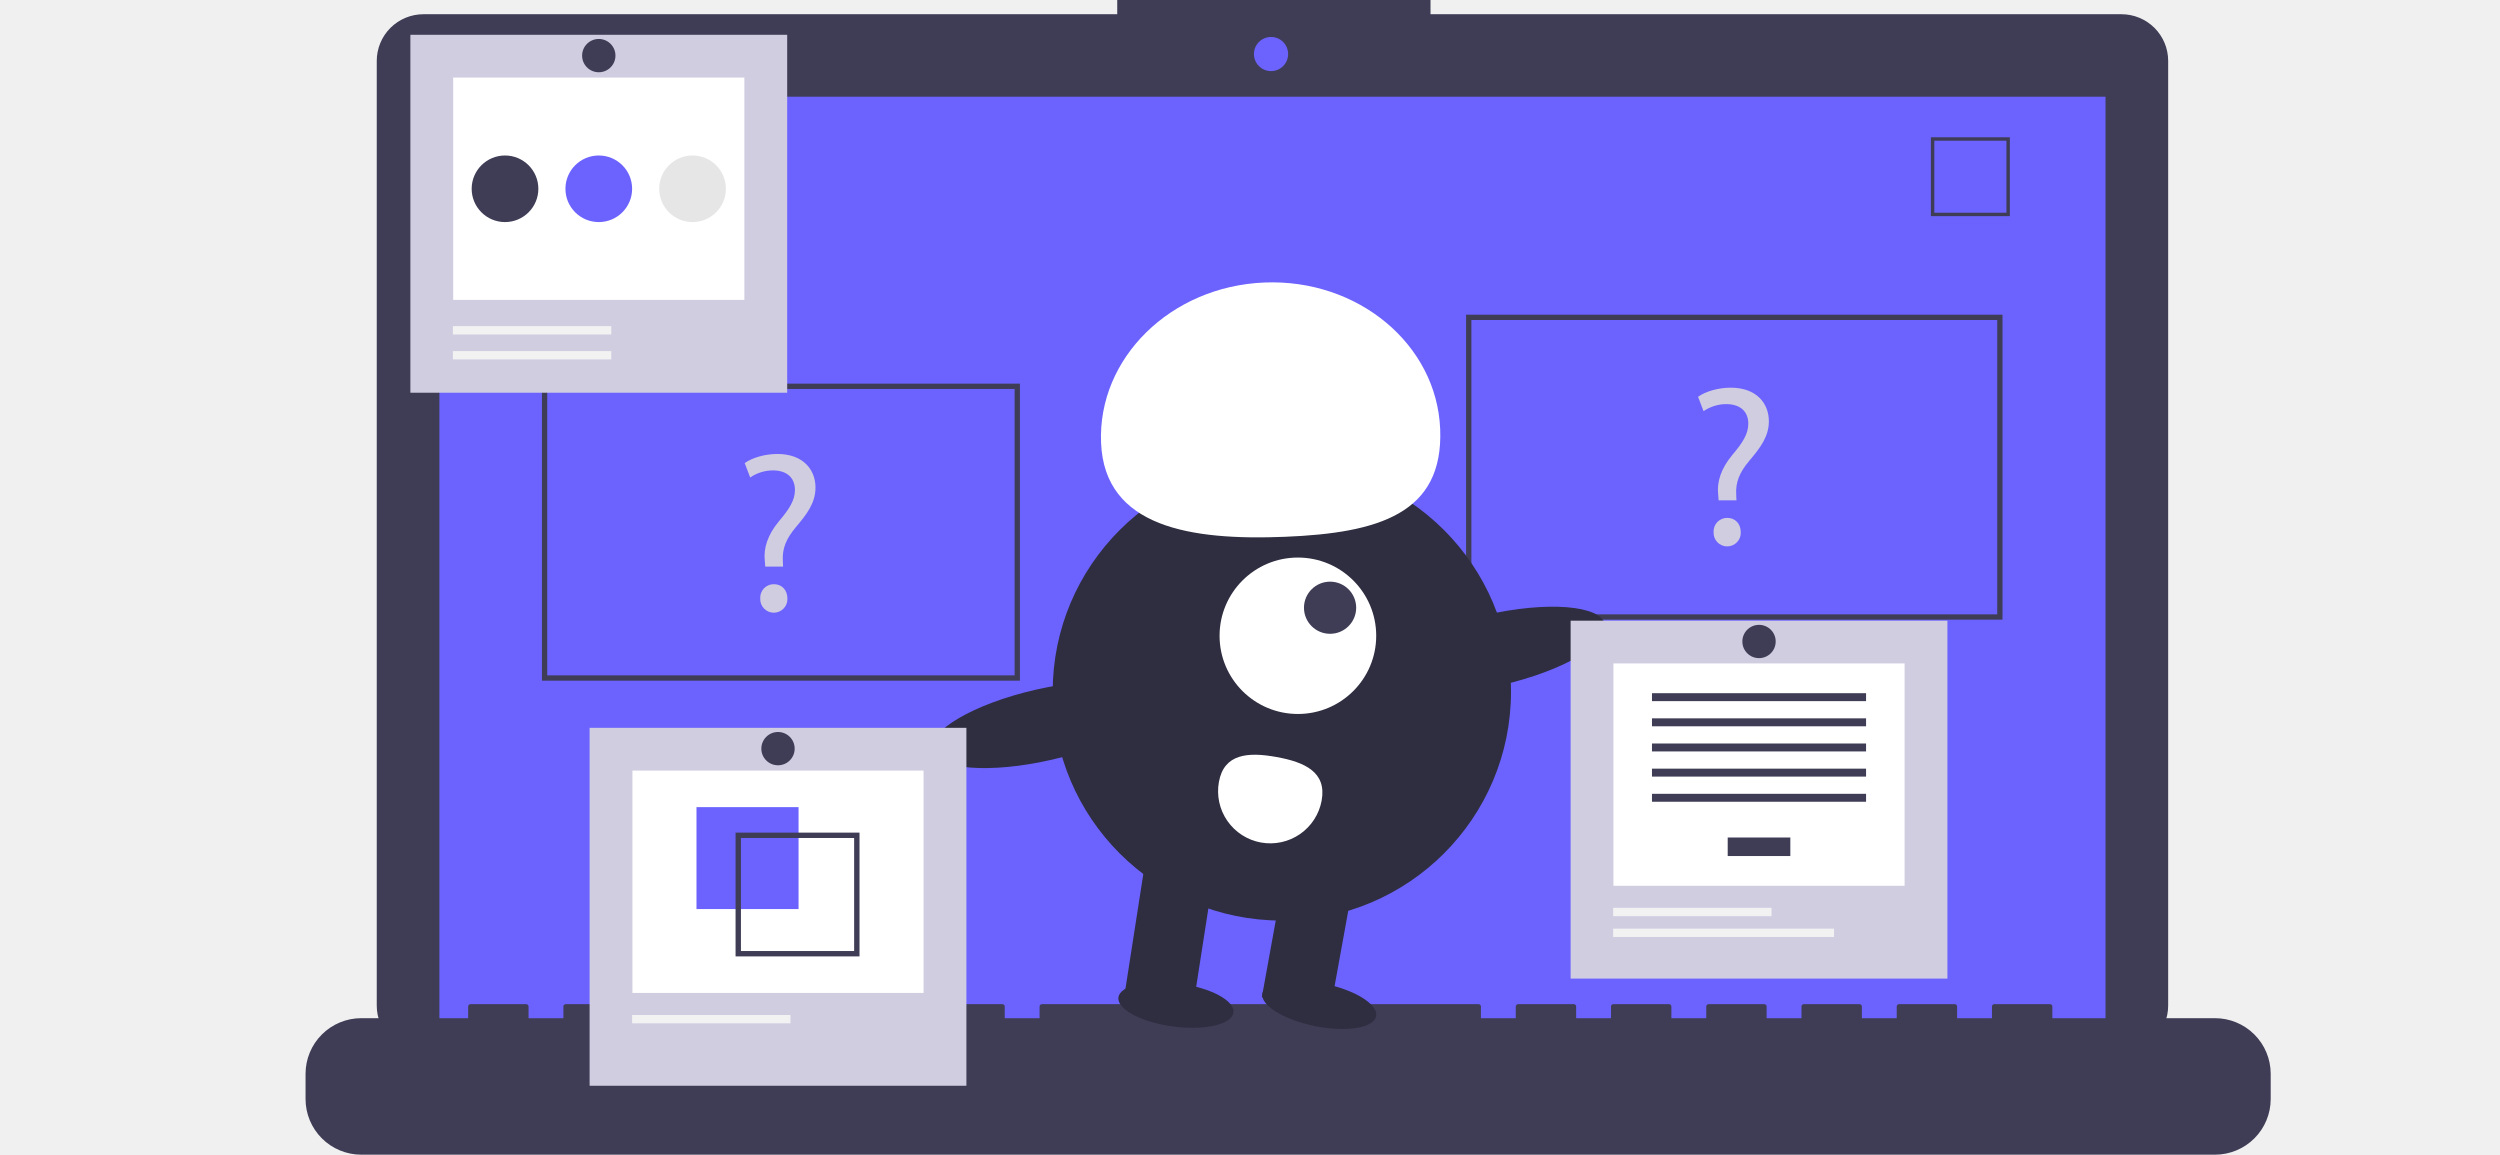
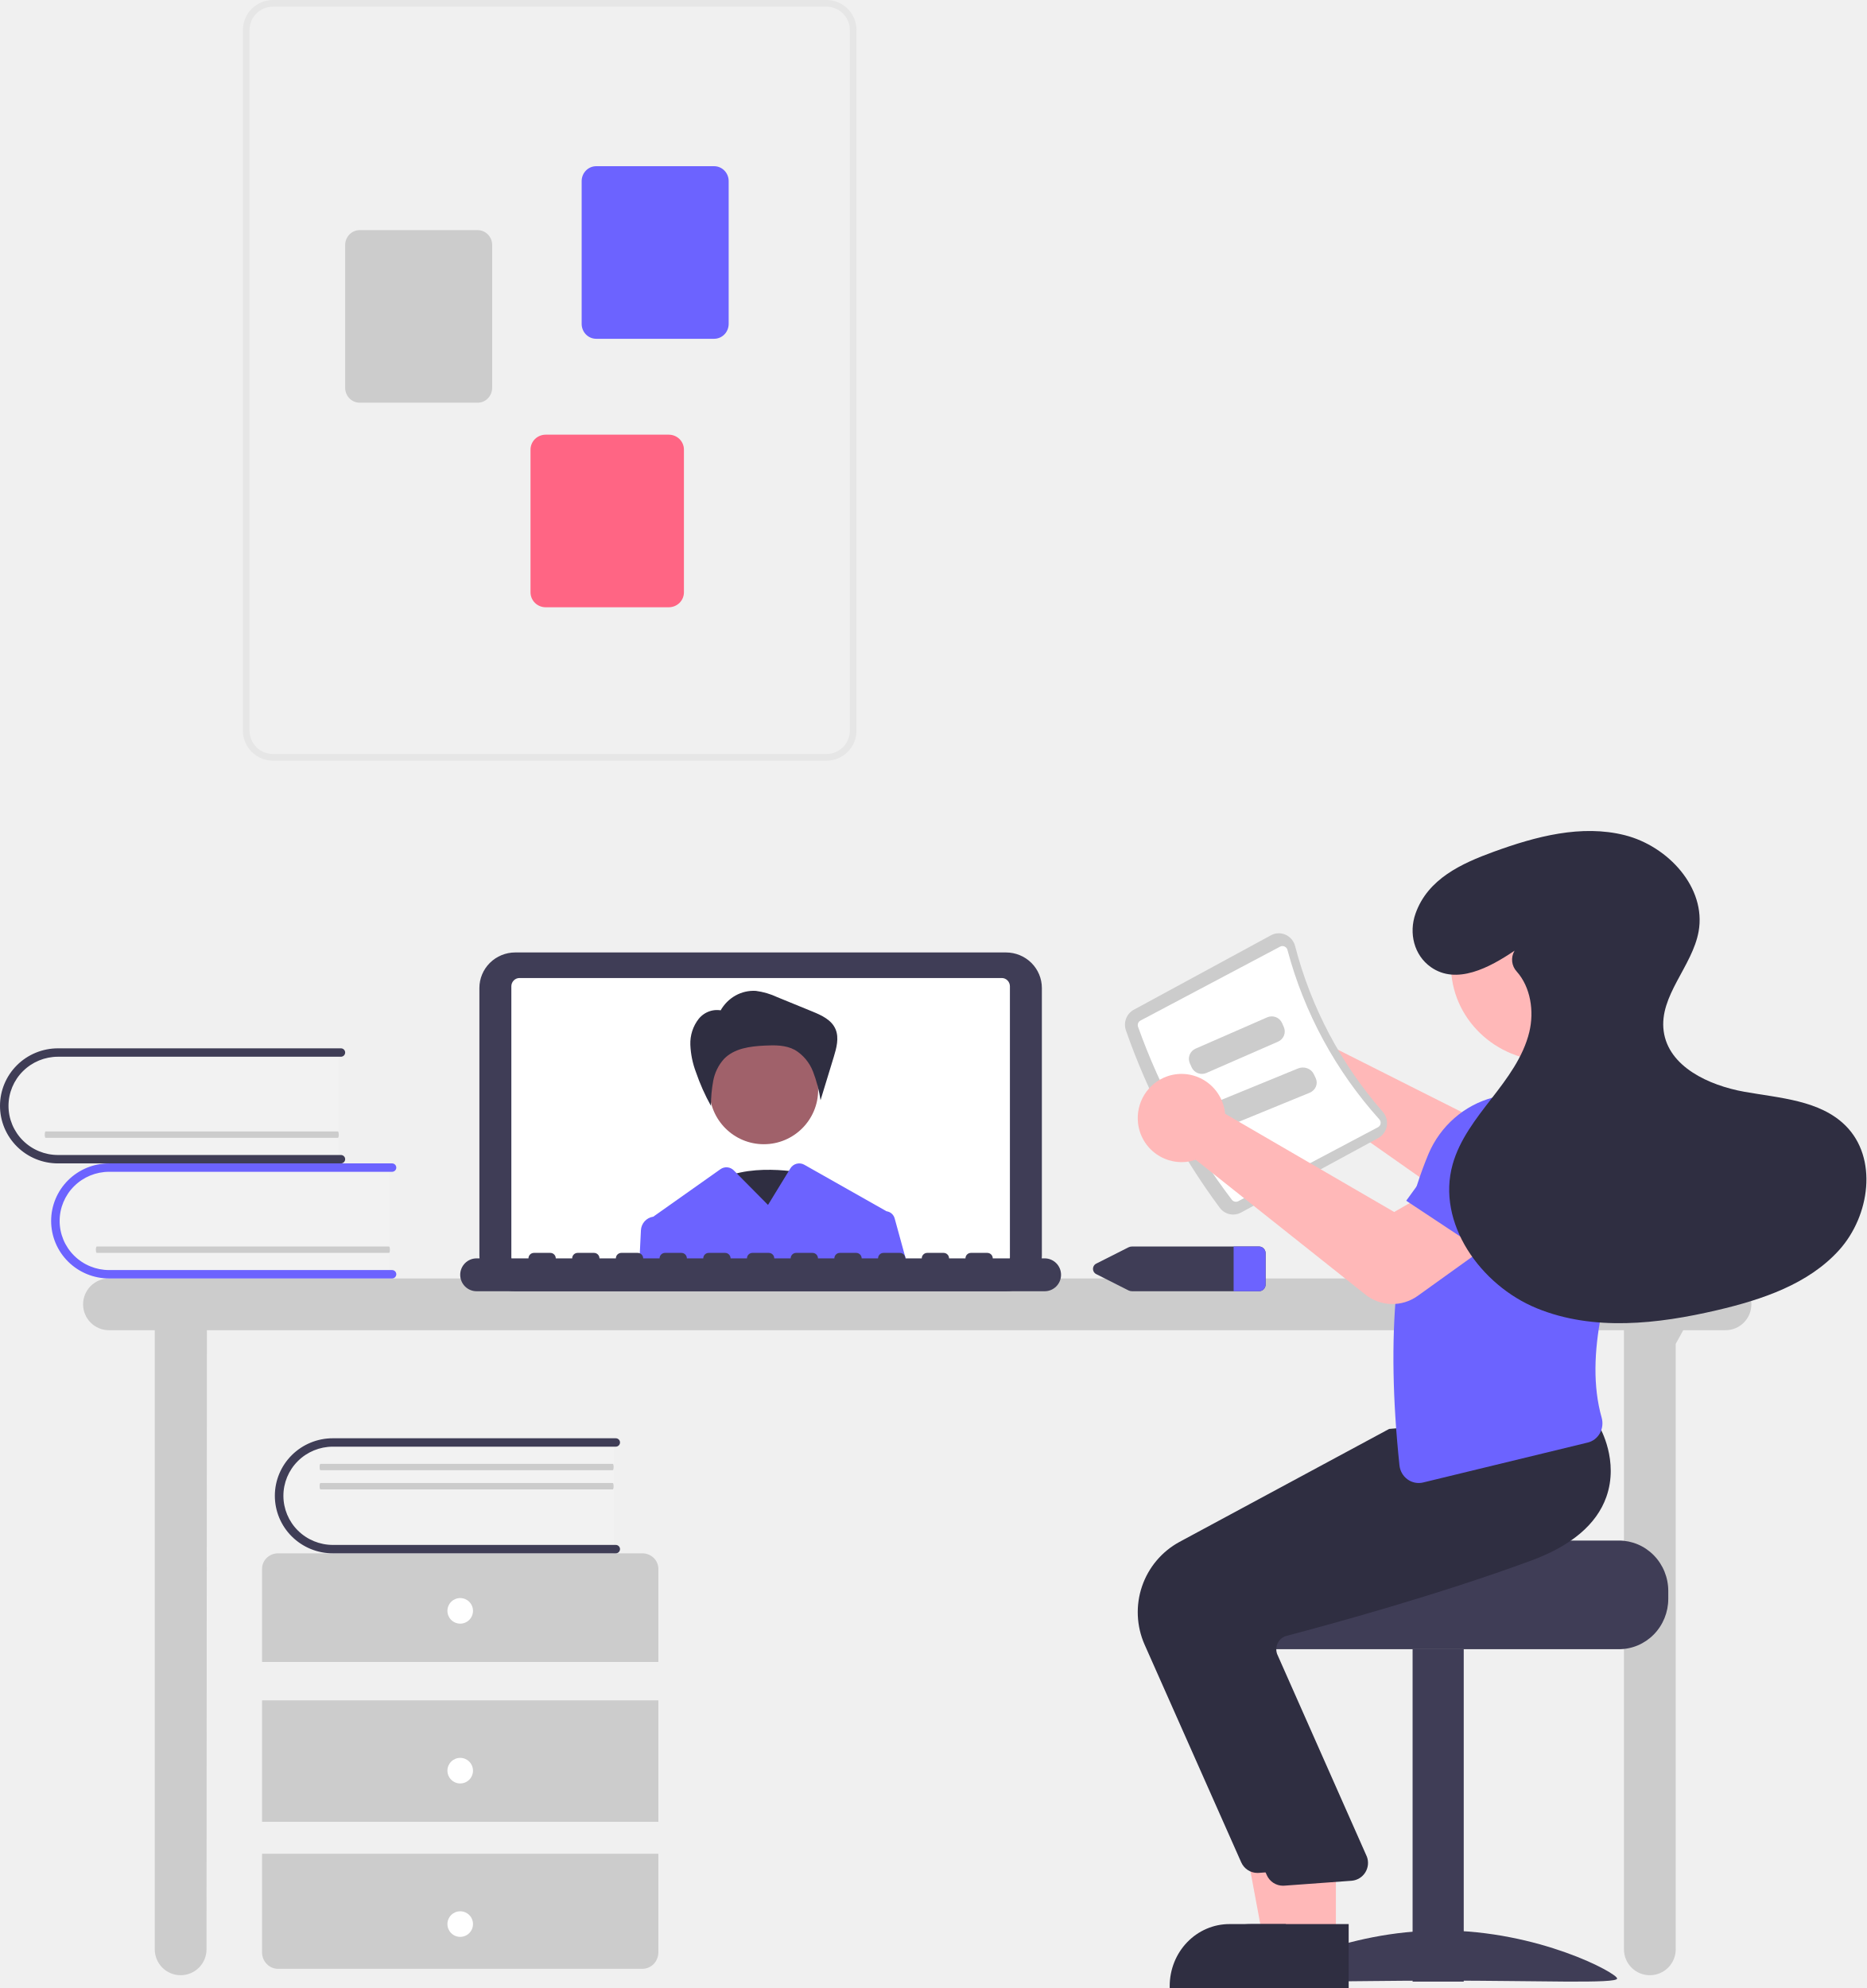
- <svg xmlns="http://www.w3.org/2000/svg" width="459" height="212" viewBox="0 0 459 212" fill="none">
-   <g id="learnability" clip-path="url(#clip0)">
-     <path id="Vector" d="M389.495 2.611H262.644V0H205.125V2.611H77.752C76.625 2.611 75.509 2.832 74.468 3.263C73.427 3.694 72.481 4.325 71.684 5.12C70.888 5.916 70.255 6.861 69.824 7.9C69.393 8.94 69.171 10.054 69.171 11.179V184.633C69.171 186.906 70.075 189.085 71.684 190.692C73.293 192.299 75.476 193.202 77.752 193.202H389.495C390.622 193.202 391.738 192.98 392.779 192.55C393.82 192.119 394.766 191.488 395.563 190.692C396.359 189.897 396.991 188.952 397.423 187.913C397.854 186.873 398.076 185.759 398.076 184.633V11.179C398.076 10.054 397.854 8.94 397.423 7.9C396.991 6.861 396.359 5.916 395.563 5.12C394.766 4.325 393.82 3.694 392.779 3.263C391.738 2.832 390.622 2.611 389.495 2.611V2.611Z" fill="#3F3D56" />
-     <path id="Vector_2" d="M386.572 17.754H80.675V190.069H386.572V17.754Z" fill="#6C63FF" />
-     <path id="Vector_3" d="M233.362 13.054C235.095 13.054 236.499 11.652 236.499 9.921C236.499 8.191 235.095 6.788 233.362 6.788C231.629 6.788 230.225 8.191 230.225 9.921C230.225 11.652 231.629 13.054 233.362 13.054Z" fill="#6C63FF" />
-     <path id="sqaureRight" d="M369.011 39.684H354.511V25.205H369.011V39.684ZM355.141 39.055H368.381V25.834H355.141V39.055Z" fill="#3F3D56" />
-     <path id="Vector_4" d="M406.665 186.936H376.811V184.788C376.811 184.732 376.8 184.677 376.779 184.625C376.757 184.573 376.726 184.526 376.686 184.487C376.647 184.447 376.6 184.416 376.548 184.395C376.496 184.373 376.441 184.362 376.385 184.362H366.149C366.093 184.362 366.038 184.373 365.986 184.395C365.934 184.416 365.887 184.447 365.848 184.487C365.808 184.526 365.777 184.573 365.755 184.625C365.734 184.677 365.723 184.732 365.723 184.788V186.936H359.325V184.788C359.325 184.732 359.314 184.677 359.293 184.625C359.272 184.573 359.24 184.526 359.201 184.487C359.161 184.447 359.114 184.416 359.062 184.395C359.01 184.373 358.955 184.362 358.899 184.362H348.663C348.607 184.362 348.552 184.373 348.5 184.395C348.448 184.416 348.401 184.447 348.362 184.487C348.322 184.526 348.291 184.573 348.269 184.625C348.248 184.677 348.237 184.732 348.237 184.788V186.936H341.84V184.788C341.84 184.732 341.829 184.677 341.807 184.625C341.786 184.573 341.754 184.526 341.715 184.487C341.675 184.447 341.628 184.416 341.576 184.395C341.525 184.373 341.469 184.362 341.413 184.362H331.178C331.122 184.362 331.066 184.373 331.015 184.395C330.963 184.416 330.916 184.447 330.876 184.487C330.837 184.526 330.805 184.573 330.784 184.625C330.762 184.677 330.751 184.732 330.751 184.788V186.936H324.354V184.788C324.354 184.732 324.343 184.677 324.322 184.625C324.3 184.573 324.269 184.526 324.229 184.487C324.19 184.447 324.143 184.416 324.091 184.395C324.039 184.373 323.984 184.362 323.928 184.362H313.692C313.636 184.362 313.581 184.373 313.529 184.395C313.477 184.416 313.43 184.447 313.391 184.487C313.351 184.526 313.32 184.573 313.298 184.625C313.277 184.677 313.266 184.732 313.266 184.788V186.936H306.868V184.788C306.868 184.732 306.857 184.677 306.836 184.625C306.815 184.573 306.783 184.526 306.744 184.487C306.704 184.447 306.657 184.416 306.605 184.395C306.553 184.373 306.498 184.362 306.442 184.362H296.206C296.15 184.362 296.095 184.373 296.043 184.395C295.992 184.416 295.945 184.447 295.905 184.487C295.865 184.526 295.834 184.573 295.812 184.625C295.791 184.677 295.78 184.732 295.78 184.788V186.936H289.383V184.788C289.383 184.732 289.372 184.677 289.35 184.625C289.329 184.573 289.298 184.526 289.258 184.487C289.218 184.447 289.171 184.416 289.12 184.395C289.068 184.373 289.012 184.362 288.956 184.362H278.721C278.665 184.362 278.609 184.373 278.558 184.395C278.506 184.416 278.459 184.447 278.419 184.487C278.38 184.526 278.348 184.573 278.327 184.625C278.305 184.677 278.294 184.732 278.294 184.788V186.936H271.897V184.788C271.897 184.732 271.886 184.677 271.865 184.625C271.843 184.573 271.812 184.526 271.772 184.487C271.733 184.447 271.686 184.416 271.634 184.395C271.582 184.373 271.527 184.362 271.471 184.362H191.293C191.237 184.362 191.181 184.373 191.129 184.395C191.078 184.416 191.031 184.447 190.991 184.487C190.951 184.526 190.92 184.573 190.899 184.625C190.877 184.677 190.866 184.732 190.866 184.788V186.936H184.469V184.788C184.469 184.732 184.458 184.677 184.436 184.625C184.415 184.573 184.384 184.526 184.344 184.487C184.304 184.447 184.257 184.416 184.206 184.395C184.154 184.373 184.098 184.362 184.042 184.362H173.807C173.751 184.362 173.695 184.373 173.644 184.395C173.592 184.416 173.545 184.447 173.505 184.487C173.466 184.526 173.434 184.573 173.413 184.625C173.391 184.677 173.38 184.732 173.38 184.788V186.936H166.983V184.788C166.983 184.732 166.972 184.677 166.951 184.625C166.929 184.573 166.898 184.526 166.858 184.487C166.819 184.447 166.772 184.416 166.72 184.395C166.668 184.373 166.613 184.362 166.557 184.362H156.321C156.265 184.362 156.21 184.373 156.158 184.395C156.106 184.416 156.059 184.447 156.02 184.487C155.98 184.526 155.949 184.573 155.927 184.625C155.906 184.677 155.895 184.732 155.895 184.788V186.936H149.498V184.788C149.498 184.732 149.487 184.677 149.465 184.625C149.444 184.573 149.412 184.526 149.373 184.487C149.333 184.447 149.286 184.416 149.234 184.395C149.183 184.373 149.127 184.362 149.071 184.362H138.836C138.78 184.362 138.724 184.373 138.672 184.395C138.621 184.416 138.574 184.447 138.534 184.487C138.494 184.526 138.463 184.573 138.442 184.625C138.42 184.677 138.409 184.732 138.409 184.788V186.936H132.012V184.788C132.012 184.732 132.001 184.677 131.979 184.625C131.958 184.573 131.927 184.526 131.887 184.487C131.847 184.447 131.8 184.416 131.749 184.395C131.697 184.373 131.641 184.362 131.585 184.362H121.35C121.294 184.362 121.238 184.373 121.187 184.395C121.135 184.416 121.088 184.447 121.048 184.487C121.009 184.526 120.977 184.573 120.956 184.625C120.935 184.677 120.923 184.732 120.923 184.788V186.936H114.526V184.788C114.526 184.732 114.515 184.677 114.494 184.625C114.472 184.573 114.441 184.526 114.401 184.487C114.362 184.447 114.315 184.416 114.263 184.395C114.211 184.373 114.156 184.362 114.1 184.362H103.864C103.808 184.362 103.753 184.373 103.701 184.395C103.649 184.416 103.602 184.447 103.563 184.487C103.523 184.526 103.492 184.573 103.47 184.625C103.449 184.677 103.438 184.732 103.438 184.788V186.936H97.041V184.788C97.041 184.732 97.03 184.677 97.008 184.625C96.987 184.573 96.955 184.526 96.916 184.487C96.876 184.447 96.829 184.416 96.777 184.395C96.726 184.373 96.67 184.362 96.614 184.362H86.379C86.323 184.362 86.267 184.373 86.216 184.395C86.164 184.416 86.117 184.447 86.077 184.487C86.037 184.526 86.006 184.573 85.985 184.625C85.963 184.677 85.952 184.732 85.952 184.788V186.936H66.334C63.62 186.936 61.016 188.013 59.096 189.93C57.177 191.847 56.099 194.446 56.099 197.157V201.779C56.099 204.49 57.177 207.089 59.097 209.006C61.016 210.923 63.62 212 66.334 212H406.665C409.379 212 411.983 210.923 413.902 209.006C415.822 207.089 416.9 204.49 416.9 201.779V197.157C416.9 194.446 415.822 191.847 413.902 189.93C411.983 188.013 409.379 186.936 406.665 186.936V186.936Z" fill="#3F3D56" />
-     <path id="Vector_5" d="M367.662 113.771H269.173V57.779H367.662V113.771ZM270.148 112.797H366.687V58.753H270.148V112.797Z" fill="#3F3D56" />
-     <path id="Vector_6" d="M187.262 124.969H99.499V70.438H187.262V124.969ZM100.474 123.996H186.286V71.412H100.474V123.996Z" fill="#3F3D56" />
-     <path id="qmarkOne" d="M140.501 104.033L140.417 102.944C140.166 100.684 140.92 98.213 143.017 95.701C144.904 93.481 145.952 91.849 145.952 89.965C145.952 87.829 144.61 86.406 141.968 86.364C140.458 86.358 138.981 86.81 137.733 87.662L136.727 85.024C138.111 84.019 140.501 83.349 142.723 83.349C147.545 83.349 149.725 86.322 149.725 89.504C149.725 92.351 148.132 94.403 146.119 96.789C144.275 98.967 143.604 100.809 143.729 102.944L143.771 104.033L140.501 104.033ZM139.578 109.895C139.556 109.554 139.605 109.211 139.721 108.889C139.838 108.567 140.02 108.273 140.257 108.025C140.493 107.777 140.779 107.581 141.095 107.449C141.411 107.317 141.751 107.252 142.094 107.257C143.562 107.257 144.568 108.346 144.568 109.895C144.582 110.231 144.528 110.566 144.409 110.881C144.29 111.195 144.108 111.482 143.875 111.725C143.642 111.967 143.362 112.16 143.053 112.292C142.743 112.424 142.41 112.492 142.073 112.492C141.737 112.492 141.404 112.424 141.094 112.292C140.784 112.16 140.505 111.967 140.272 111.725C140.039 111.482 139.857 111.195 139.738 110.881C139.619 110.566 139.565 110.231 139.578 109.895V109.895Z" fill="#D0CDE1" />
-     <path id="qmarkTwo" d="M315.538 91.861L315.454 90.772C315.203 88.511 315.958 86.041 318.054 83.529C319.941 81.309 320.989 79.677 320.989 77.792C320.989 75.657 319.647 74.233 317.006 74.192C315.495 74.185 314.018 74.638 312.771 75.49L311.764 72.852C313.148 71.847 315.538 71.177 317.76 71.177C322.583 71.177 324.763 74.15 324.763 77.332C324.763 80.179 323.169 82.231 321.157 84.617C319.312 86.794 318.641 88.637 318.767 90.772L318.809 91.861L315.538 91.861ZM314.616 97.723C314.593 97.382 314.642 97.039 314.759 96.717C314.875 96.395 315.058 96.101 315.294 95.853C315.531 95.605 315.816 95.409 316.132 95.277C316.448 95.145 316.789 95.079 317.132 95.085C318.599 95.085 319.606 96.174 319.606 97.723C319.619 98.059 319.565 98.394 319.446 98.709C319.327 99.023 319.145 99.31 318.912 99.552C318.679 99.795 318.4 99.988 318.09 100.12C317.78 100.251 317.447 100.319 317.111 100.319C316.774 100.319 316.441 100.251 316.131 100.12C315.822 99.988 315.542 99.795 315.309 99.552C315.076 99.31 314.894 99.023 314.775 98.709C314.656 98.394 314.602 98.059 314.616 97.723V97.723Z" fill="#D0CDE1" />
-     <path id="Vector_7" d="M235.346 169.018C258.583 169.018 277.42 150.208 277.42 127.004C277.42 103.8 258.583 84.989 235.346 84.989C212.11 84.989 193.273 103.8 193.273 127.004C193.273 150.208 212.11 169.018 235.346 169.018Z" fill="#2F2E41" />
-     <path id="Vector_8" d="M219.097 184.539L206.519 182.265L210.599 156.039L223.176 158.313L219.097 184.539Z" fill="#2F2E41" />
-     <path id="Vector_9" d="M248.331 162.86L235.753 160.586L231.674 183.089L244.251 185.363L248.331 162.86Z" fill="#2F2E41" />
-     <path id="Vector_10" d="M252.658 186.589C253.095 184.429 248.774 181.737 243.008 180.574C237.241 179.412 232.213 180.22 231.776 182.379C231.34 184.539 235.66 187.231 241.427 188.394C247.193 189.556 252.221 188.748 252.658 186.589Z" fill="#2F2E41" />
-     <path id="Vector_11" d="M226.461 185.911C226.751 183.727 222.258 181.331 216.427 180.56C210.595 179.788 205.633 180.933 205.343 183.117C205.053 185.301 209.546 187.696 215.378 188.468C221.209 189.239 226.172 188.095 226.461 185.911Z" fill="#2F2E41" />
-     <path id="Vector_12" d="M238.292 131.086C246.234 131.086 252.672 124.657 252.672 116.727C252.672 108.796 246.234 102.367 238.292 102.367C230.351 102.367 223.913 108.796 223.913 116.727C223.913 124.657 230.351 131.086 238.292 131.086Z" fill="white" />
-     <g id="eyeBall">
-       <path id="Vector_13" d="M244.202 116.366C246.849 116.366 248.995 114.223 248.995 111.58C248.995 108.936 246.849 106.793 244.202 106.793C241.555 106.793 239.409 108.936 239.409 111.58C239.409 114.223 241.555 116.366 244.202 116.366Z" fill="#3F3D56" />
+ <svg xmlns="http://www.w3.org/2000/svg" width="292" height="311" viewBox="0 0 292 311" fill="none">
+   <g id="learnability">
+     <path id="Vector" d="M269.951 200H17.049C15.975 200 14.945 200.427 14.186 201.186C13.427 201.945 13 202.975 13 204.049C13 205.122 13.427 206.152 14.186 206.911C14.945 207.671 15.975 208.097 17.049 208.097H24.212V304.951C24.212 306.025 24.639 307.055 25.398 307.814C26.158 308.573 27.188 309 28.261 309C29.335 309 30.365 308.573 31.124 307.814C31.884 307.055 32.31 306.025 32.31 304.951L32.372 208.097H254.067V304.951C254.067 306.025 254.493 307.055 255.253 307.814C256.012 308.573 257.042 309 258.116 309C259.19 309 260.219 308.573 260.979 307.814C261.738 307.055 262.165 306.025 262.165 304.951V210.232L263.343 208.097H269.951C271.025 208.097 272.055 207.671 272.814 206.911C273.573 206.152 274 205.122 274 204.049C274 202.975 273.573 201.945 272.814 201.186C272.055 200.427 271.025 200 269.951 200V200Z" fill="#CCCCCC" />
+     <path id="Vector_2" d="M157.392 202H80.608C79.121 201.998 77.696 201.412 76.644 200.371C75.593 199.329 75.002 197.917 75 196.444V154.556C75.002 153.083 75.593 151.671 76.644 150.629C77.696 149.588 79.121 149.002 80.608 149H157.392C158.879 149.002 160.304 149.588 161.356 150.629C162.407 151.671 162.998 153.083 163 154.556V196.444C162.998 197.917 162.407 199.329 161.356 200.371C160.304 201.412 158.879 201.998 157.392 202V202Z" fill="#3F3D56" />
+     <path id="Vector_3" d="M156.73 153H81.27C80.933 153.001 80.611 153.138 80.373 153.381C80.135 153.624 80.001 153.953 80 154.296V196.704C80.001 197.047 80.135 197.376 80.373 197.619C80.611 197.862 80.933 197.999 81.27 198H156.73C157.067 197.999 157.389 197.862 157.627 197.619C157.865 197.376 157.999 197.047 158 196.704V154.296C157.999 153.953 157.865 153.624 157.627 153.381C157.389 153.138 157.067 153.001 156.73 153V153Z" fill="white" />
+     <path id="Vector_4" d="M126 183.575C126 183.575 116.532 181.464 111.324 185.334C106.116 189.204 117.952 198 117.952 198L126 183.575Z" fill="#2F2E41" />
+     <path id="Vector_5" d="M119.5 179C124.194 179 128 175.194 128 170.5C128 165.806 124.194 162 119.5 162C114.806 162 111 165.806 111 170.5C111 175.194 114.806 179 119.5 179Z" fill="#A0616A" />
+     <path id="Vector_6" d="M112.717 158.103C113.279 157.102 114.094 156.284 115.072 155.738C116.049 155.193 117.152 154.941 118.257 155.012C119.413 155.164 120.542 155.495 121.605 155.994L127.116 158.249C128.542 158.832 130.104 159.546 130.723 161.015C131.297 162.377 130.869 163.951 130.435 165.369L128.373 172.113C128.145 170.587 127.753 169.092 127.205 167.658C126.648 166.215 125.641 165.011 124.349 164.244C122.917 163.474 121.23 163.49 119.623 163.571C117.347 163.686 114.873 163.989 113.256 165.673C112.397 166.629 111.816 167.82 111.578 169.11C111.344 170.392 111.226 171.694 111.226 173C110.292 171.318 109.506 169.55 108.877 167.719C108.359 166.356 108.064 164.911 108.004 163.445C107.95 161.966 108.418 160.519 109.318 159.379C109.775 158.822 110.371 158.411 111.04 158.19C111.708 157.969 112.422 157.949 113.1 158.131L112.717 158.103Z" fill="#2F2E41" />
+     <path id="Vector_7" d="M139.969 190.603C139.889 190.311 139.724 190.049 139.497 189.85C139.27 189.652 138.99 189.526 138.691 189.487C138.672 189.473 138.651 189.461 138.63 189.45L125.832 182.21C125.467 182.003 125.037 181.946 124.631 182.052C124.225 182.157 123.876 182.417 123.654 182.776L120.155 188.497L114.883 183.175L114.799 183.09C114.529 182.817 114.171 182.649 113.79 182.615C113.409 182.581 113.028 182.684 112.715 182.906L102.198 190.341C102.179 190.341 102.161 190.347 102.142 190.347C101.639 190.432 101.179 190.688 100.839 191.072C100.499 191.456 100.299 191.945 100.272 192.46L100 198H142L139.969 190.603Z" fill="#6C63FF" />
+     <path id="Vector_8" d="M163.436 196.857H155.318C155.318 196.63 155.228 196.412 155.067 196.251C154.907 196.09 154.69 196 154.463 196H151.899C151.673 196 151.455 196.09 151.295 196.251C151.135 196.412 151.045 196.63 151.045 196.857H148.481C148.481 196.63 148.391 196.412 148.231 196.251C148.071 196.09 147.853 196 147.626 196H145.063C144.836 196 144.619 196.09 144.458 196.251C144.298 196.412 144.208 196.63 144.208 196.857H141.644C141.644 196.63 141.554 196.412 141.394 196.251C141.234 196.09 141.016 196 140.79 196H138.226C137.999 196 137.782 196.09 137.622 196.251C137.462 196.412 137.372 196.63 137.372 196.857H134.808C134.808 196.63 134.718 196.412 134.557 196.251C134.397 196.09 134.18 196 133.953 196H131.389C131.163 196 130.945 196.09 130.785 196.251C130.625 196.412 130.535 196.63 130.535 196.857H127.971C127.971 196.63 127.881 196.412 127.721 196.251C127.561 196.09 127.343 196 127.117 196H124.553C124.326 196 124.109 196.09 123.949 196.251C123.788 196.412 123.698 196.63 123.698 196.857H121.134C121.134 196.63 121.044 196.412 120.884 196.251C120.724 196.09 120.507 196 120.28 196H117.716C117.489 196 117.272 196.09 117.112 196.251C116.952 196.412 116.862 196.63 116.862 196.857H114.298C114.298 196.63 114.208 196.412 114.047 196.251C113.887 196.09 113.67 196 113.443 196H110.88C110.653 196 110.435 196.09 110.275 196.251C110.115 196.412 110.025 196.63 110.025 196.857H107.461C107.461 196.63 107.371 196.412 107.211 196.251C107.051 196.09 106.833 196 106.607 196H104.043C103.816 196 103.599 196.09 103.439 196.251C103.278 196.412 103.188 196.63 103.188 196.857H100.625C100.625 196.63 100.534 196.412 100.374 196.251C100.214 196.09 99.997 196 99.77 196H97.206C96.98 196 96.762 196.09 96.602 196.251C96.442 196.412 96.352 196.63 96.352 196.857H93.788C93.788 196.63 93.698 196.412 93.537 196.251C93.377 196.09 93.16 196 92.933 196H90.37C90.143 196 89.925 196.09 89.765 196.251C89.605 196.412 89.515 196.63 89.515 196.857H86.951C86.951 196.63 86.861 196.412 86.701 196.251C86.541 196.09 86.323 196 86.097 196H83.533C83.306 196 83.089 196.09 82.929 196.251C82.768 196.412 82.678 196.63 82.678 196.857H74.56C73.88 196.858 73.229 197.13 72.749 197.612C72.27 198.094 72 198.747 72 199.429C72 200.11 72.27 200.763 72.749 201.245C73.229 201.728 73.88 201.999 74.56 202H163.436C164.116 202 164.768 201.729 165.249 201.247C165.73 200.765 166 200.111 166 199.429C166 198.747 165.73 198.093 165.249 197.61C164.768 197.128 164.116 196.857 163.436 196.857V196.857Z" fill="#3F3D56" />
+     <path id="Vector_9" d="M61 182.005V198.995H17.905C16.75 199.035 15.6 198.844 14.521 198.435C13.442 198.026 12.458 197.407 11.627 196.614C10.796 195.821 10.135 194.871 9.684 193.821C9.233 192.771 9 191.641 9 190.5C9 189.359 9.233 188.229 9.684 187.179C10.135 186.129 10.796 185.179 11.627 184.386C12.458 183.593 13.442 182.974 14.521 182.565C15.6 182.156 16.75 181.965 17.905 182.005H61Z" fill="#F2F2F2" />
+     <path id="Vector_10" d="M62 199.343C62 199.517 61.93 199.684 61.806 199.808C61.682 199.931 61.514 200 61.338 200H17.066C14.662 200 12.356 199.052 10.655 197.364C8.955 195.676 8 193.387 8 191C8 188.613 8.955 186.324 10.655 184.636C12.356 182.948 14.662 182 17.066 182H61.338C61.514 182 61.682 182.069 61.806 182.192C61.93 182.316 62 182.483 62 182.657C62 182.831 61.93 182.998 61.806 183.121C61.682 183.245 61.514 183.314 61.338 183.314H17.066C15.014 183.316 13.046 184.126 11.596 185.568C10.145 187.009 9.33 188.963 9.33 191C9.33 193.037 10.145 194.991 11.596 196.432C13.046 197.874 15.014 198.684 17.066 198.686H61.338C61.514 198.686 61.682 198.755 61.806 198.879C61.93 199.002 62 199.169 62 199.343V199.343Z" fill="#6C63FF" />
+     <path id="Vector_11" d="M60.87 196H15.132C15.114 196 15.097 195.988 15.081 195.963C15.065 195.938 15.051 195.901 15.039 195.855C15.026 195.808 15.017 195.753 15.01 195.692C15.003 195.631 15 195.566 15 195.5C15 195.434 15.003 195.369 15.01 195.308C15.017 195.247 15.026 195.192 15.039 195.145C15.051 195.099 15.065 195.062 15.081 195.037C15.097 195.012 15.114 195 15.132 195H60.87C60.905 195.001 60.938 195.054 60.962 195.148C60.986 195.241 61 195.368 61 195.5C61 195.632 60.986 195.759 60.962 195.852C60.938 195.946 60.905 195.999 60.87 196Z" fill="#CCCCCC" />
+     <path id="Vector_12" d="M53 164.005V180.995H9.905C8.75 181.035 7.6 180.844 6.521 180.435C5.442 180.026 4.458 179.407 3.627 178.614C2.796 177.821 2.135 176.871 1.684 175.821C1.233 174.771 1 173.641 1 172.5C1 171.359 1.233 170.229 1.684 169.179C2.135 168.129 2.796 167.179 3.627 166.386C4.458 165.593 5.442 164.974 6.521 164.565C7.6 164.156 8.75 163.965 9.905 164.005H53Z" fill="#F2F2F2" />
+     <path id="Vector_13" d="M54 181.343C54 181.517 53.93 181.684 53.806 181.808C53.682 181.931 53.514 182 53.338 182H9.066C7.876 182 6.697 181.767 5.597 181.315C4.497 180.863 3.497 180.2 2.655 179.364C1.814 178.528 1.146 177.536 0.69 176.444C0.234 175.352 0 174.182 0 173C0 171.818 0.234 170.648 0.69 169.556C1.146 168.464 1.814 167.472 2.655 166.636C3.497 165.8 4.497 165.137 5.597 164.685C6.697 164.233 7.876 164 9.066 164H53.338C53.514 164 53.682 164.069 53.806 164.192C53.93 164.316 54 164.483 54 164.657C54 164.831 53.93 164.998 53.806 165.121C53.682 165.245 53.514 165.314 53.338 165.314H9.066C7.014 165.316 5.046 166.126 3.596 167.568C2.145 169.009 1.33 170.963 1.33 173C1.33 175.037 2.145 176.991 3.596 178.432C5.046 179.874 7.014 180.684 9.066 180.686H53.338C53.514 180.686 53.682 180.755 53.806 180.879C53.93 181.002 54 181.169 54 181.343V181.343Z" fill="#3F3D56" />
+     <path id="Vector_14" d="M52.87 178H7.132C7.114 178 7.097 177.988 7.081 177.963C7.065 177.938 7.051 177.901 7.039 177.855C7.026 177.808 7.017 177.753 7.01 177.692C7.003 177.631 7 177.566 7 177.5C7 177.434 7.003 177.369 7.01 177.308C7.017 177.247 7.026 177.192 7.039 177.145C7.051 177.099 7.065 177.062 7.081 177.037C7.097 177.012 7.114 177 7.132 177H52.87C52.905 177.001 52.938 177.054 52.962 177.148C52.986 177.241 53 177.368 53 177.5C53 177.632 52.986 177.759 52.962 177.852C52.938 177.946 52.905 177.999 52.87 178Z" fill="#CCCCCC" />
+     <path id="Vector_15" d="M103 260V245.429C103 244.784 102.736 244.167 102.266 243.711C101.796 243.256 101.159 243 100.495 243H43.505C42.841 243 42.203 243.256 41.734 243.711C41.264 244.167 41 244.784 41 245.429V260H103Z" fill="#CCCCCC" />
+     <path id="Vector_16" d="M103 266H41V285H103V266Z" fill="#CCCCCC" />
+     <path id="Vector_17" d="M41 290V305.429C41 306.111 41.264 306.765 41.734 307.247C42.203 307.729 42.841 308 43.505 308H100.495C101.159 308 101.796 307.729 102.266 307.247C102.736 306.765 103 306.111 103 305.429V290H41Z" fill="#CCCCCC" />
+     <path id="Vector_18" d="M72 254C73.105 254 74 253.105 74 252C74 250.895 73.105 250 72 250C70.895 250 70 250.895 70 252C70 253.105 70.895 254 72 254Z" fill="white" />
+     <path id="Vector_19" d="M72 279C73.105 279 74 278.105 74 277C74 275.895 73.105 275 72 275C70.895 275 70 275.895 70 277C70 278.105 70.895 279 72 279Z" fill="white" />
+     <path id="Vector_20" d="M72 303C73.105 303 74 302.105 74 301C74 299.895 73.105 299 72 299C70.895 299 70 299.895 70 301C70 302.105 70.895 303 72 303Z" fill="white" />
+     <path id="Vector_21" d="M96 226.005V242.995H52.905C51.75 243.035 50.599 242.844 49.521 242.435C48.442 242.026 47.458 241.407 46.627 240.614C45.796 239.821 45.135 238.871 44.684 237.821C44.233 236.771 44 235.641 44 234.5C44 233.359 44.233 232.229 44.684 231.179C45.135 230.129 45.796 229.179 46.627 228.386C47.458 227.593 48.442 226.974 49.521 226.565C50.599 226.156 51.75 225.965 52.905 226.005H96Z" fill="#F2F2F2" />
+     <path id="Vector_22" d="M97 242.343C97 242.517 96.93 242.684 96.806 242.808C96.682 242.931 96.514 243 96.338 243H52.072C50.881 243.001 49.702 242.769 48.601 242.317C47.501 241.865 46.5 241.202 45.658 240.367C44.815 239.531 44.147 238.538 43.691 237.446C43.235 236.353 43 235.183 43 234C43 232.817 43.235 231.647 43.691 230.554C44.147 229.462 44.815 228.469 45.658 227.633C46.5 226.798 47.501 226.135 48.601 225.683C49.702 225.231 50.881 224.999 52.072 225H96.338C96.514 225 96.682 225.069 96.806 225.192C96.93 225.316 97 225.483 97 225.657C97 225.831 96.93 225.998 96.806 226.121C96.682 226.245 96.514 226.314 96.338 226.314H52.072C50.02 226.316 48.053 227.126 46.603 228.568C45.153 230.009 44.338 231.963 44.338 234C44.338 236.037 45.153 237.991 46.603 239.432C48.053 240.874 50.02 241.684 52.072 241.686H96.338C96.514 241.686 96.682 241.755 96.806 241.879C96.93 242.002 97 242.169 97 242.343V242.343Z" fill="#3F3D56" />
+     <path id="Vector_23" d="M95.87 230H50.132C50.114 230 50.097 229.988 50.081 229.963C50.065 229.938 50.051 229.901 50.039 229.855C50.026 229.808 50.017 229.753 50.01 229.692C50.003 229.631 50 229.566 50 229.5C50 229.434 50.003 229.369 50.01 229.308C50.017 229.247 50.026 229.192 50.039 229.145C50.051 229.099 50.065 229.062 50.081 229.037C50.097 229.012 50.114 229 50.132 229H95.87C95.905 229.001 95.938 229.054 95.962 229.148C95.986 229.241 96 229.368 96 229.5C96 229.632 95.986 229.759 95.962 229.852C95.938 229.946 95.905 229.999 95.87 230V230Z" fill="#CCCCCC" />
+     <path id="Vector_24" d="M95.87 233H50.132C50.114 233 50.097 232.988 50.081 232.963C50.065 232.938 50.051 232.901 50.039 232.855C50.026 232.808 50.017 232.753 50.01 232.692C50.003 232.631 50 232.566 50 232.5C50 232.434 50.003 232.369 50.01 232.308C50.017 232.247 50.026 232.192 50.039 232.145C50.051 232.099 50.065 232.062 50.081 232.037C50.097 232.012 50.114 232 50.132 232H95.87C95.905 232.001 95.938 232.054 95.962 232.148C95.986 232.241 96 232.368 96 232.5C96 232.632 95.986 232.759 95.962 232.852C95.938 232.946 95.905 232.999 95.87 233V233Z" fill="#CCCCCC" />
+     <g id="stickers">
+       <path id="Vector_25" d="M38 114.303V4.697C38.001 3.452 38.497 2.258 39.377 1.377C40.257 0.497 41.451 0.001 42.696 0H129.304C130.549 0.001 131.743 0.497 132.623 1.377C133.503 2.258 133.999 3.452 134 4.697V114.303C133.999 115.548 133.503 116.742 132.623 117.623C131.743 118.503 130.549 118.999 129.304 119H42.696C41.451 118.999 40.257 118.503 39.377 117.623C38.497 116.742 38.001 115.548 38 114.303V114.303ZM42.696 1.044C41.727 1.045 40.799 1.43 40.114 2.115C39.43 2.8 39.045 3.729 39.044 4.697V114.303C39.045 115.271 39.43 116.2 40.114 116.885C40.799 117.57 41.727 117.955 42.696 117.956H129.304C130.273 117.955 131.201 117.57 131.886 116.885C132.57 116.2 132.955 115.271 132.957 114.303V4.697C132.955 3.729 132.57 2.8 131.886 2.115C131.201 1.43 130.273 1.045 129.304 1.044H42.696Z" fill="#E6E6E6" />
+       <path id="Vector_26" d="M91 50.669V28.331C91.001 27.713 91.24 27.121 91.666 26.684C92.093 26.247 92.67 26.001 93.273 26H111.727C112.33 26.001 112.908 26.247 113.334 26.684C113.76 27.121 113.999 27.713 114 28.331V50.669C113.999 51.287 113.76 51.879 113.334 52.316C112.908 52.754 112.33 52.999 111.727 53H93.273C92.67 52.999 92.093 52.754 91.666 52.316C91.24 51.879 91.001 51.287 91 50.669V50.669Z" fill="#6C63FF" />
+       <path id="Vector_27" d="M54 60.669V38.331C54.001 37.713 54.24 37.121 54.666 36.684C55.093 36.246 55.67 36.001 56.273 36H74.727C75.33 36.001 75.907 36.246 76.334 36.684C76.76 37.121 76.999 37.713 77 38.331V60.669C76.999 61.287 76.76 61.879 76.334 62.316C75.907 62.754 75.33 62.999 74.727 63H56.273C55.67 62.999 55.093 62.754 54.666 62.316C54.24 61.879 54.001 61.287 54 60.669V60.669Z" fill="#CCCCCC" />
+       <path id="Vector_28" d="M83 92.669V70.331C83.001 69.713 83.251 69.121 83.695 68.683C84.14 68.246 84.743 68.001 85.371 68H104.628C105.257 68.001 105.86 68.246 106.305 68.683C106.749 69.121 106.999 69.713 107 70.331V92.669C106.999 93.287 106.749 93.879 106.305 94.317C105.86 94.754 105.257 94.999 104.628 95H85.371C84.743 94.999 84.14 94.754 83.695 94.317C83.251 93.879 83.001 93.287 83 92.669V92.669Z" fill="#FF6584" />
    </g>
-     <path id="Vector_14" d="M202.156 81.296C201.524 65.742 214.948 52.567 232.141 51.87C249.333 51.172 263.784 63.217 264.417 78.771C265.049 94.325 253.098 97.859 235.906 98.557C218.713 99.254 202.789 96.851 202.156 81.296Z" fill="white" />
-     <path id="Vector_15" d="M275.671 125.777C286.996 123.185 295.515 118.206 294.701 114.656C293.886 111.106 284.045 110.329 272.72 112.921C261.395 115.513 252.876 120.493 253.691 124.043C254.505 127.593 264.346 128.37 275.671 125.777Z" fill="#2F2E41" />
-     <path id="Vector_16" d="M193.082 139.492C204.407 136.9 212.927 131.921 212.112 128.371C211.297 124.821 201.456 124.044 190.131 126.636C178.807 129.228 170.287 134.208 171.102 137.758C171.917 141.308 181.758 142.085 193.082 139.492Z" fill="#2F2E41" />
-     <path id="Vector_17" d="M223.791 143.561C223.567 144.798 223.589 146.067 223.856 147.296C224.122 148.524 224.629 149.688 225.346 150.721C226.064 151.754 226.978 152.636 228.037 153.316C229.095 153.997 230.278 154.462 231.516 154.686C232.755 154.91 234.026 154.888 235.256 154.622C236.487 154.355 237.652 153.849 238.687 153.133C239.721 152.416 240.604 151.504 241.286 150.446C241.967 149.389 242.433 148.209 242.657 146.971C243.6 141.769 239.572 139.928 234.362 138.986C229.153 138.045 224.734 138.359 223.791 143.561Z" fill="white" />
-     <path id="Vector_18" d="M144.526 6.389H75.346V72.103H144.526V6.389Z" fill="#D0CDE1" />
-     <path id="Vector_19" d="M136.665 14.239H83.208V55.061H136.665V14.239Z" fill="white" />
-     <path id="Vector_20" d="M112.232 59.877H83.155V61.405H112.232V59.877Z" fill="#F2F2F2" />
-     <path id="Vector_21" d="M112.232 64.462H83.155V65.99H112.232V64.462Z" fill="#F2F2F2" />
-     <path id="upperDotOne" d="M92.72 40.774C96.1 40.774 98.841 38.037 98.841 34.661C98.841 31.285 96.1 28.548 92.72 28.548C89.339 28.548 86.598 31.285 86.598 34.661C86.598 38.037 89.339 40.774 92.72 40.774Z" fill="#3F3D56" />
-     <path id="upperDotTwo" d="M109.936 40.774C113.317 40.774 116.058 38.037 116.058 34.661C116.058 31.285 113.317 28.548 109.936 28.548C106.556 28.548 103.815 31.285 103.815 34.661C103.815 38.037 106.556 40.774 109.936 40.774Z" fill="#6C63FF" />
-     <path id="upperDotThree" d="M127.153 40.774C130.534 40.774 133.274 38.037 133.274 34.661C133.274 31.285 130.534 28.548 127.153 28.548C123.772 28.548 121.031 31.285 121.031 34.661C121.031 38.037 123.772 40.774 127.153 40.774Z" fill="#E6E6E6" />
-     <path id="Vector_22" d="M109.936 13.266C111.627 13.266 112.997 11.898 112.997 10.21C112.997 8.522 111.627 7.153 109.936 7.153C108.246 7.153 106.876 8.522 106.876 10.21C106.876 11.898 108.246 13.266 109.936 13.266Z" fill="#3F3D56" />
-     <path id="Vector_23" d="M177.431 133.63H108.251V199.344H177.431V133.63Z" fill="#D0CDE1" />
-     <path id="Vector_24" d="M169.57 141.48H116.113V182.302H169.57V141.48Z" fill="white" />
-     <path id="sqareShape" d="M146.616 148.189H127.876V166.903H146.616V148.189Z" fill="#6C63FF" />
-     <path id="Vector_25" d="M135.05 152.869V175.594H157.807V152.869H135.05ZM156.82 174.608H136.037V153.855H156.82V174.608Z" fill="#3F3D56" />
-     <path id="Vector_26" d="M145.137 186.354H116.06V187.882H145.137V186.354Z" fill="#F2F2F2" />
-     <path id="Vector_27" d="M142.841 140.507C144.532 140.507 145.902 139.139 145.902 137.451C145.902 135.763 144.532 134.394 142.841 134.394C141.151 134.394 139.781 135.763 139.781 137.451C139.781 139.139 141.151 140.507 142.841 140.507Z" fill="#3F3D56" />
-     <path id="Vector_28" d="M357.546 113.957H288.366V179.671H357.546V113.957Z" fill="#D0CDE1" />
-     <path id="Vector_29" d="M349.685 121.807H296.228V162.629H349.685V121.807Z" fill="white" />
-     <path id="box" d="M328.706 153.765H317.206V157.168H328.706V153.765Z" fill="#3F3D56" />
-     <path id="lineFive" d="M342.61 127.269H303.303V128.727H342.61V127.269Z" fill="#3F3D56" />
-     <path id="lineFour" d="M342.61 131.887H303.303V133.346H342.61V131.887Z" fill="#3F3D56" />
-     <path id="lineThree" d="M342.61 136.506H303.303V137.964H342.61V136.506Z" fill="#3F3D56" />
-     <path id="lineTwo" d="M342.61 141.124H303.303V142.583H342.61V141.124Z" fill="#3F3D56" />
-     <path id="lineOne" d="M342.61 145.743H303.303V147.201H342.61V145.743Z" fill="#3F3D56" />
-     <path id="Vector_30" d="M325.252 166.681H296.175V168.209H325.252V166.681Z" fill="#F2F2F2" />
-     <path id="Vector_31" d="M336.73 170.501H296.175V172.03H336.73V170.501Z" fill="#F2F2F2" />
-     <path id="Vector_32" d="M322.956 120.834C324.647 120.834 326.017 119.466 326.017 117.778C326.017 116.09 324.647 114.721 322.956 114.721C321.266 114.721 319.896 116.09 319.896 117.778C319.896 119.466 321.266 120.834 322.956 120.834Z" fill="#3F3D56" />
+     <path id="Vector_29" d="M196.903 195.002H177.096C176.908 195.002 176.722 195.045 176.554 195.129L171.555 197.654C171.39 197.725 171.25 197.842 171.151 197.993C171.053 198.143 171 198.32 171 198.5C171 198.68 171.053 198.857 171.151 199.007C171.25 199.158 171.39 199.275 171.555 199.346L176.554 201.871C176.722 201.955 176.908 201.998 177.096 201.998H196.903C197.176 202.014 197.444 201.921 197.649 201.739C197.855 201.557 197.981 201.3 198 201.025V195.975C197.981 195.7 197.855 195.443 197.649 195.261C197.444 195.079 197.176 194.986 196.903 195.002Z" fill="#3F3D56" />
+     <path id="Vector_30" d="M198 195.975V201.025C197.981 201.3 197.856 201.557 197.652 201.739C197.449 201.921 197.183 202.014 196.912 201.998H193V195.002H196.912C197.183 194.986 197.449 195.079 197.652 195.261C197.856 195.443 197.981 195.7 198 195.975V195.975Z" fill="#6C63FF" />
+     <path id="Vector_31" d="M197.123 157.568C198.006 157.18 198.96 156.987 199.922 157.001C200.884 157.014 201.832 157.234 202.705 157.645C203.578 158.057 204.355 158.651 204.985 159.388C205.616 160.126 206.086 160.991 206.365 161.926C206.452 162.222 206.518 162.525 206.564 162.83L233.836 176.563L240.147 172.316L248 181.497L238.363 189.445C237.204 190.393 235.775 190.937 234.288 190.995C232.801 191.053 231.335 190.623 230.107 189.768L202.437 170.337C202.231 170.426 202.021 170.503 201.807 170.57C200.886 170.853 199.917 170.935 198.963 170.811C198.008 170.687 197.09 170.359 196.269 169.85C195.448 169.34 194.743 168.661 194.198 167.855C193.654 167.049 193.284 166.136 193.111 165.174C193.06 164.895 193.026 164.613 193.01 164.33C192.934 162.911 193.287 161.503 194.022 160.294C194.757 159.085 195.839 158.133 197.123 157.568V157.568Z" fill="#FFB8B8" />
+     <path id="Vector_32" d="M253.283 241H223.642C223.642 241.869 193.093 242.574 193.093 242.574C192.614 242.942 192.177 243.365 191.791 243.833C190.63 245.245 189.996 247.029 190 248.87V250.13C190.001 252.217 190.814 254.218 192.261 255.694C193.708 257.17 195.671 257.999 197.717 258H253.283C255.329 257.998 257.291 257.168 258.738 255.693C260.185 254.217 260.998 252.216 261 250.13V248.87C260.997 246.784 260.183 244.784 258.736 243.308C257.29 241.833 255.329 241.003 253.283 241V241Z" fill="#3F3D56" />
+     <path id="Vector_33" d="M221 310H229V258H221V310Z" fill="#3F3D56" />
+     <path id="Vector_34" d="M198 309.518C198 310.36 210.312 309.843 225.5 309.843C240.688 309.843 253 310.36 253 309.518C253 308.676 240.688 302 225.5 302C210.312 302 198 308.676 198 309.518Z" fill="#3F3D56" />
+     <path id="Vector_35" d="M204.999 303L197.546 302.999L194 284L205 284.001L204.999 303Z" fill="#FFB8B8" />
+     <path id="Vector_36" d="M207 311L183 310.999V310.684C183 309.413 183.242 308.153 183.711 306.978C184.18 305.803 184.869 304.736 185.736 303.836C186.603 302.937 187.633 302.224 188.767 301.737C189.9 301.25 191.115 301 192.341 301H192.342L207 301.001L207 311Z" fill="#2F2E41" />
+     <path id="Vector_37" d="M194.188 291.341L179.06 257.256C177.797 254.383 177.657 251.138 178.669 248.166C179.681 245.194 181.769 242.715 184.518 241.221L217.331 223.541L232.304 222.261L246.116 221L246.216 221.169C246.343 221.386 249.313 226.539 247.305 232.191C245.783 236.477 241.822 239.826 235.534 242.142C220.856 247.55 203.9 252.172 197.291 253.908C196.999 253.983 196.726 254.119 196.49 254.308C196.254 254.496 196.061 254.733 195.922 255.002C195.784 255.268 195.701 255.56 195.68 255.86C195.659 256.159 195.7 256.46 195.801 256.743L209.855 288.469C210.002 288.872 210.055 289.303 210.01 289.729C209.964 290.155 209.822 290.565 209.595 290.927C209.367 291.289 209.059 291.594 208.696 291.818C208.332 292.042 207.922 292.179 207.497 292.219L196.996 292.987C196.907 292.996 196.818 293 196.729 293C196.192 293 195.665 292.843 195.214 292.549C194.763 292.254 194.407 291.835 194.188 291.341V291.341Z" fill="#2F2E41" />
+     <path id="Vector_38" d="M208.999 303L201.546 302.999L198 284L209 284.001L208.999 303Z" fill="#FFB8B8" />
+     <path id="Vector_39" d="M211 311L186 310.999V310.684C186 309.413 186.252 308.153 186.741 306.978C187.23 305.803 187.946 304.736 188.85 303.836C189.754 302.937 190.826 302.224 192.007 301.737C193.187 301.25 194.453 301 195.731 301H195.731L211 301.001L211 311Z" fill="#2F2E41" />
+     <path id="Vector_40" d="M198.188 293.341L183.06 259.256C181.797 256.383 181.657 253.138 182.669 250.166C183.681 247.194 185.769 244.715 188.518 243.221L221.331 225.541L236.304 224.261L250.116 223L250.216 223.169C250.343 223.386 253.313 228.539 251.305 234.191C249.783 238.477 245.822 241.826 239.534 244.142C224.856 249.55 207.9 254.172 201.291 255.908C200.999 255.983 200.726 256.119 200.49 256.308C200.254 256.496 200.061 256.733 199.922 257.002C199.784 257.268 199.701 257.56 199.68 257.86C199.659 258.159 199.7 258.46 199.801 258.743L213.855 290.469C214.002 290.872 214.055 291.303 214.01 291.729C213.964 292.155 213.822 292.565 213.595 292.927C213.367 293.289 213.059 293.594 212.696 293.818C212.332 294.042 211.922 294.179 211.497 294.219L200.996 294.987C200.907 294.996 200.818 295 200.729 295C200.192 295 199.665 294.843 199.214 294.549C198.763 294.254 198.407 293.835 198.188 293.341V293.341Z" fill="#2F2E41" />
+     <path id="Vector_41" d="M190.842 188.959C184.571 180.509 179.613 171.136 176.141 161.167C175.94 160.571 175.954 159.921 176.181 159.335C176.409 158.748 176.834 158.262 177.382 157.963L198.842 146.315C199.189 146.125 199.574 146.018 199.968 146.002C200.363 145.986 200.755 146.061 201.116 146.222C201.484 146.384 201.811 146.629 202.071 146.938C202.332 147.247 202.519 147.612 202.619 148.006C205.117 157.613 209.812 166.489 216.325 173.917C216.593 174.219 216.789 174.579 216.899 174.97C217.009 175.361 217.029 175.772 216.959 176.172C216.891 176.566 216.735 176.939 216.503 177.262C216.272 177.586 215.97 177.851 215.622 178.039L194.162 189.687C193.613 189.984 192.978 190.073 192.37 189.94C191.762 189.806 191.22 189.459 190.842 188.959V188.959Z" fill="#CCCCCC" />
+     <path id="Vector_42" d="M192.732 187.701C192.85 187.846 193.014 187.946 193.199 187.984C193.383 188.021 193.574 187.994 193.74 187.907L215.581 176.342C215.687 176.288 215.779 176.21 215.849 176.114C215.92 176.018 215.967 175.908 215.987 175.792C216.009 175.669 216.003 175.542 215.968 175.422C215.933 175.302 215.87 175.191 215.785 175.099C208.961 167.507 204.042 158.435 201.425 148.616C201.395 148.495 201.336 148.382 201.255 148.287C201.173 148.192 201.07 148.116 200.954 148.067C200.844 148.018 200.725 147.996 200.606 148.001C200.486 148.006 200.369 148.038 200.264 148.095L178.423 159.659C178.258 159.747 178.129 159.89 178.059 160.062C177.988 160.235 177.981 160.426 178.038 160.603C181.508 170.324 186.464 179.462 192.732 187.701V187.701Z" fill="white" />
+     <path id="Vector_43" d="M263 185.777L246.44 192L242.397 180.895C241.86 179.42 241.868 177.805 242.419 176.336C242.969 174.866 244.028 173.636 245.407 172.864V172.864C246.801 172.082 248.433 171.819 250.007 172.123C251.58 172.427 252.992 173.277 253.987 174.52L263 185.777Z" fill="#6C63FF" />
+     <path id="Vector_44" d="M220.21 231.435C219.858 231.181 219.563 230.854 219.345 230.475C219.127 230.096 218.99 229.674 218.945 229.237C216.803 208.856 218.295 192.907 223.504 180.477C224.421 178.333 225.803 176.429 227.546 174.908C229.289 173.387 231.348 172.289 233.567 171.696L247.082 171L247.152 171.034C250.202 172.557 252.689 175.042 254.245 178.119C255.801 181.197 256.342 184.704 255.789 188.12C251.442 199.802 247.802 211.965 250.578 221.776C250.695 222.187 250.729 222.617 250.678 223.04C250.628 223.464 250.494 223.874 250.284 224.243C250.081 224.601 249.809 224.912 249.483 225.158C249.158 225.404 248.786 225.579 248.392 225.673L222.65 231.917C222.233 232.018 221.8 232.027 221.379 231.944C220.958 231.861 220.56 231.688 220.21 231.435Z" fill="#6C63FF" />
+     <path id="Vector_45" d="M242.5 166C251.06 166 258 159.284 258 151C258 142.716 251.06 136 242.5 136C233.94 136 227 142.716 227 151C227 159.284 233.94 166 242.5 166Z" fill="#FFB8B8" />
+     <path id="Vector_46" d="M199.953 162.953L188.743 167.852C188.317 168.038 187.833 168.049 187.399 167.882C186.965 167.716 186.615 167.385 186.426 166.963L186.149 166.342C185.961 165.919 185.951 165.441 186.119 165.011C186.287 164.581 186.621 164.234 187.047 164.047L198.257 159.148C198.683 158.962 199.167 158.951 199.601 159.118C200.035 159.284 200.385 159.615 200.574 160.037L200.851 160.658C201.039 161.081 201.049 161.559 200.881 161.989C200.713 162.419 200.379 162.766 199.953 162.953V162.953Z" fill="#CCCCCC" />
+     <path id="Vector_47" d="M204.883 170.953L192.926 175.852C192.471 176.038 191.956 176.049 191.492 175.882C191.029 175.716 190.656 175.385 190.455 174.963L190.159 174.342C189.959 173.919 189.947 173.441 190.127 173.011C190.306 172.581 190.662 172.234 191.117 172.047L203.074 167.148C203.529 166.962 204.044 166.951 204.508 167.118C204.971 167.284 205.344 167.615 205.545 168.037L205.841 168.658C206.041 169.081 206.053 169.559 205.873 169.989C205.694 170.419 205.338 170.766 204.883 170.953V170.953Z" fill="#CCCCCC" />
+     <path id="Vector_48" d="M213.643 202.542L187.064 181.425C186.853 181.5 186.637 181.564 186.419 181.617C185.481 181.838 184.507 181.857 183.561 181.675C182.615 181.492 181.717 181.111 180.927 180.556C180.132 180.001 179.463 179.281 178.966 178.444C178.469 177.607 178.155 176.674 178.046 175.705C177.867 174.157 178.214 172.593 179.029 171.268C179.844 169.943 181.08 168.934 182.536 168.405C183.444 168.077 184.412 167.946 185.374 168.02C186.337 168.095 187.273 168.373 188.121 168.837C188.969 169.301 189.711 169.941 190.297 170.713C190.882 171.486 191.3 172.375 191.521 173.321C191.589 173.621 191.637 173.925 191.663 174.232L218.122 189.604L224.706 185.786L232 195.403L221.777 202.741C220.58 203.593 219.142 204.034 217.677 203.998C216.212 203.962 214.797 203.451 213.643 202.542V202.542Z" fill="#FFB8B8" />
+     <path id="Vector_49" d="M235.345 198L220 187.842L227.212 177.9C228.169 176.579 229.575 175.631 231.182 175.223C232.788 174.814 234.491 174.971 235.99 175.667V175.667C237.506 176.37 238.714 177.578 239.395 179.072C240.076 180.567 240.186 182.249 239.705 183.815L235.345 198Z" fill="#6C63FF" />
+     <path id="Vector_50" d="M236.958 148.717C233.027 151.385 227.866 154.128 223.851 151.287C221.215 149.421 220.384 145.966 221.453 142.933C223.376 137.481 228.658 135.08 233.709 133.24C240.275 130.848 247.424 128.945 254.203 130.658C260.981 132.371 266.972 138.881 265.748 145.711C264.764 151.204 259.54 155.775 260.281 161.306C261.028 166.872 267.339 169.801 272.911 170.796C278.482 171.791 284.717 172.111 288.722 176.08C293.83 181.144 292.554 190.194 287.748 195.541C282.941 200.887 275.688 203.31 268.659 204.958C259.347 207.14 249.275 208.288 240.431 204.665C231.586 201.043 224.704 191.291 227.266 182.147C228.348 178.285 230.897 175.021 233.361 171.843C235.825 168.665 238.32 165.342 239.26 161.443C240.043 158.194 239.463 154.421 237.291 151.984C236.896 151.558 236.647 151.018 236.581 150.442C236.514 149.867 236.633 149.285 236.921 148.781L236.958 148.717Z" fill="#2F2E41" />
  </g>
-   <defs>
-     <clipPath id="clip0">
-       <rect width="459" height="212" fill="white" />
-     </clipPath>
-   </defs>
</svg>
